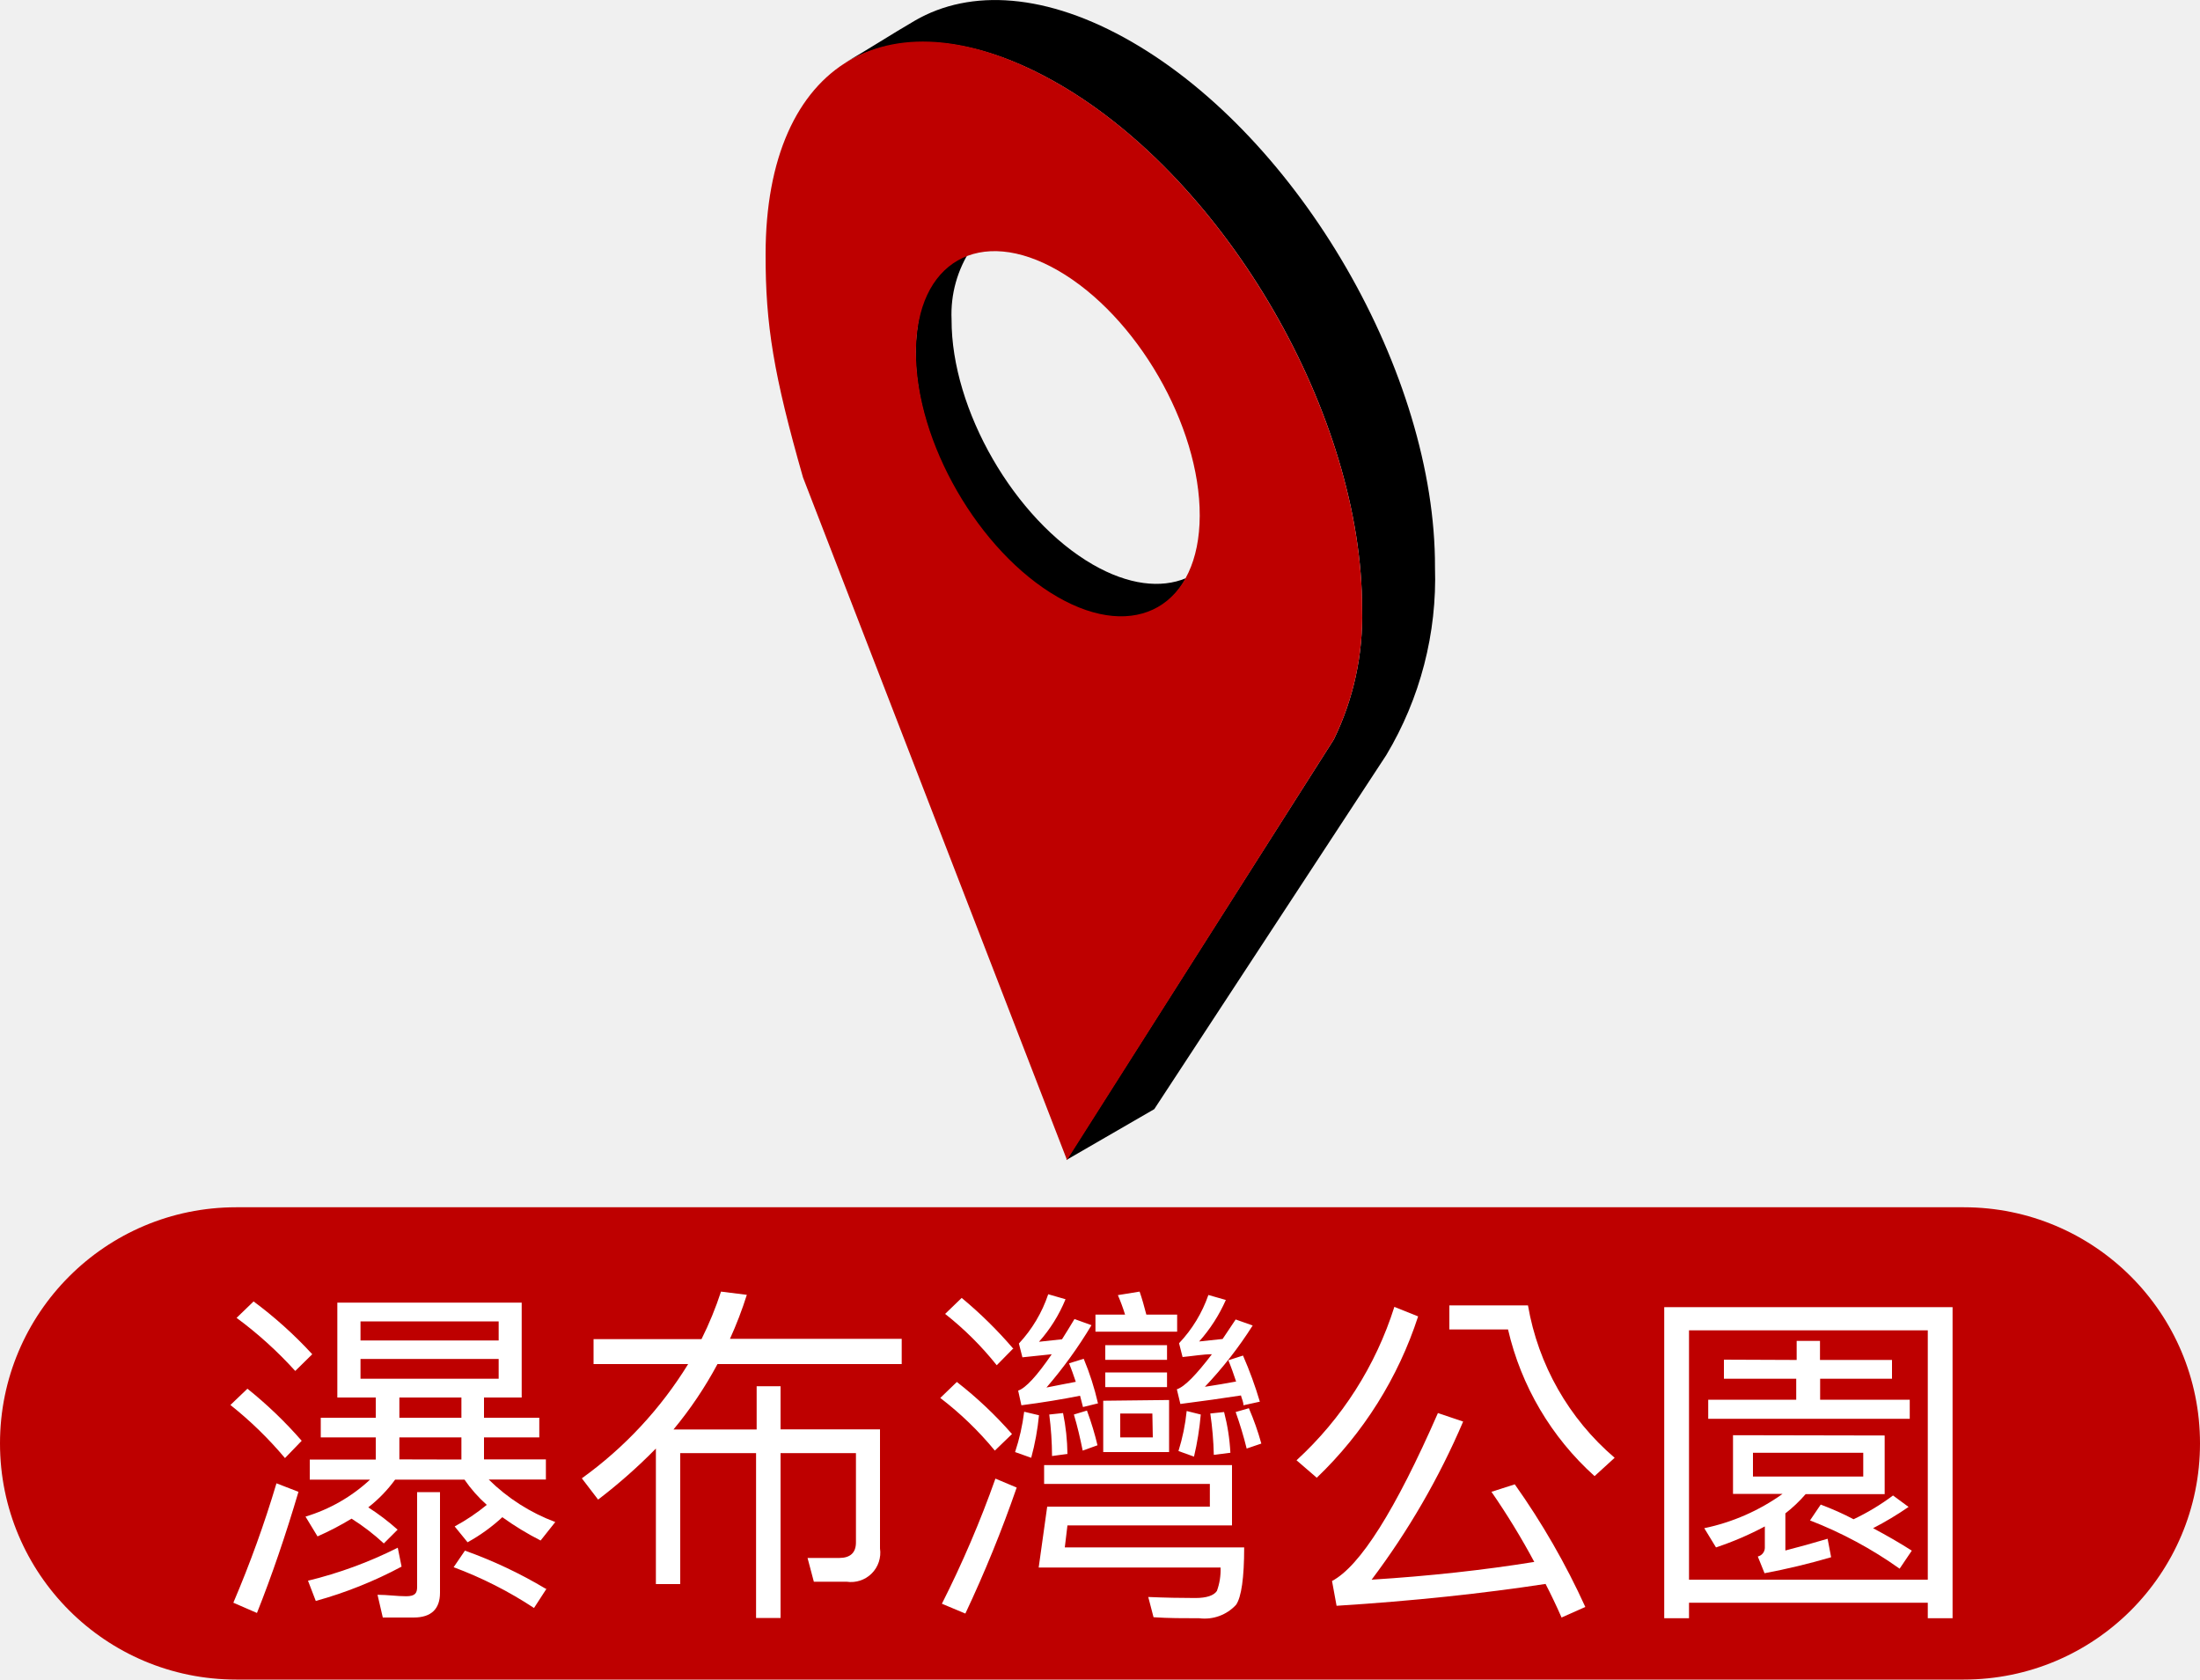
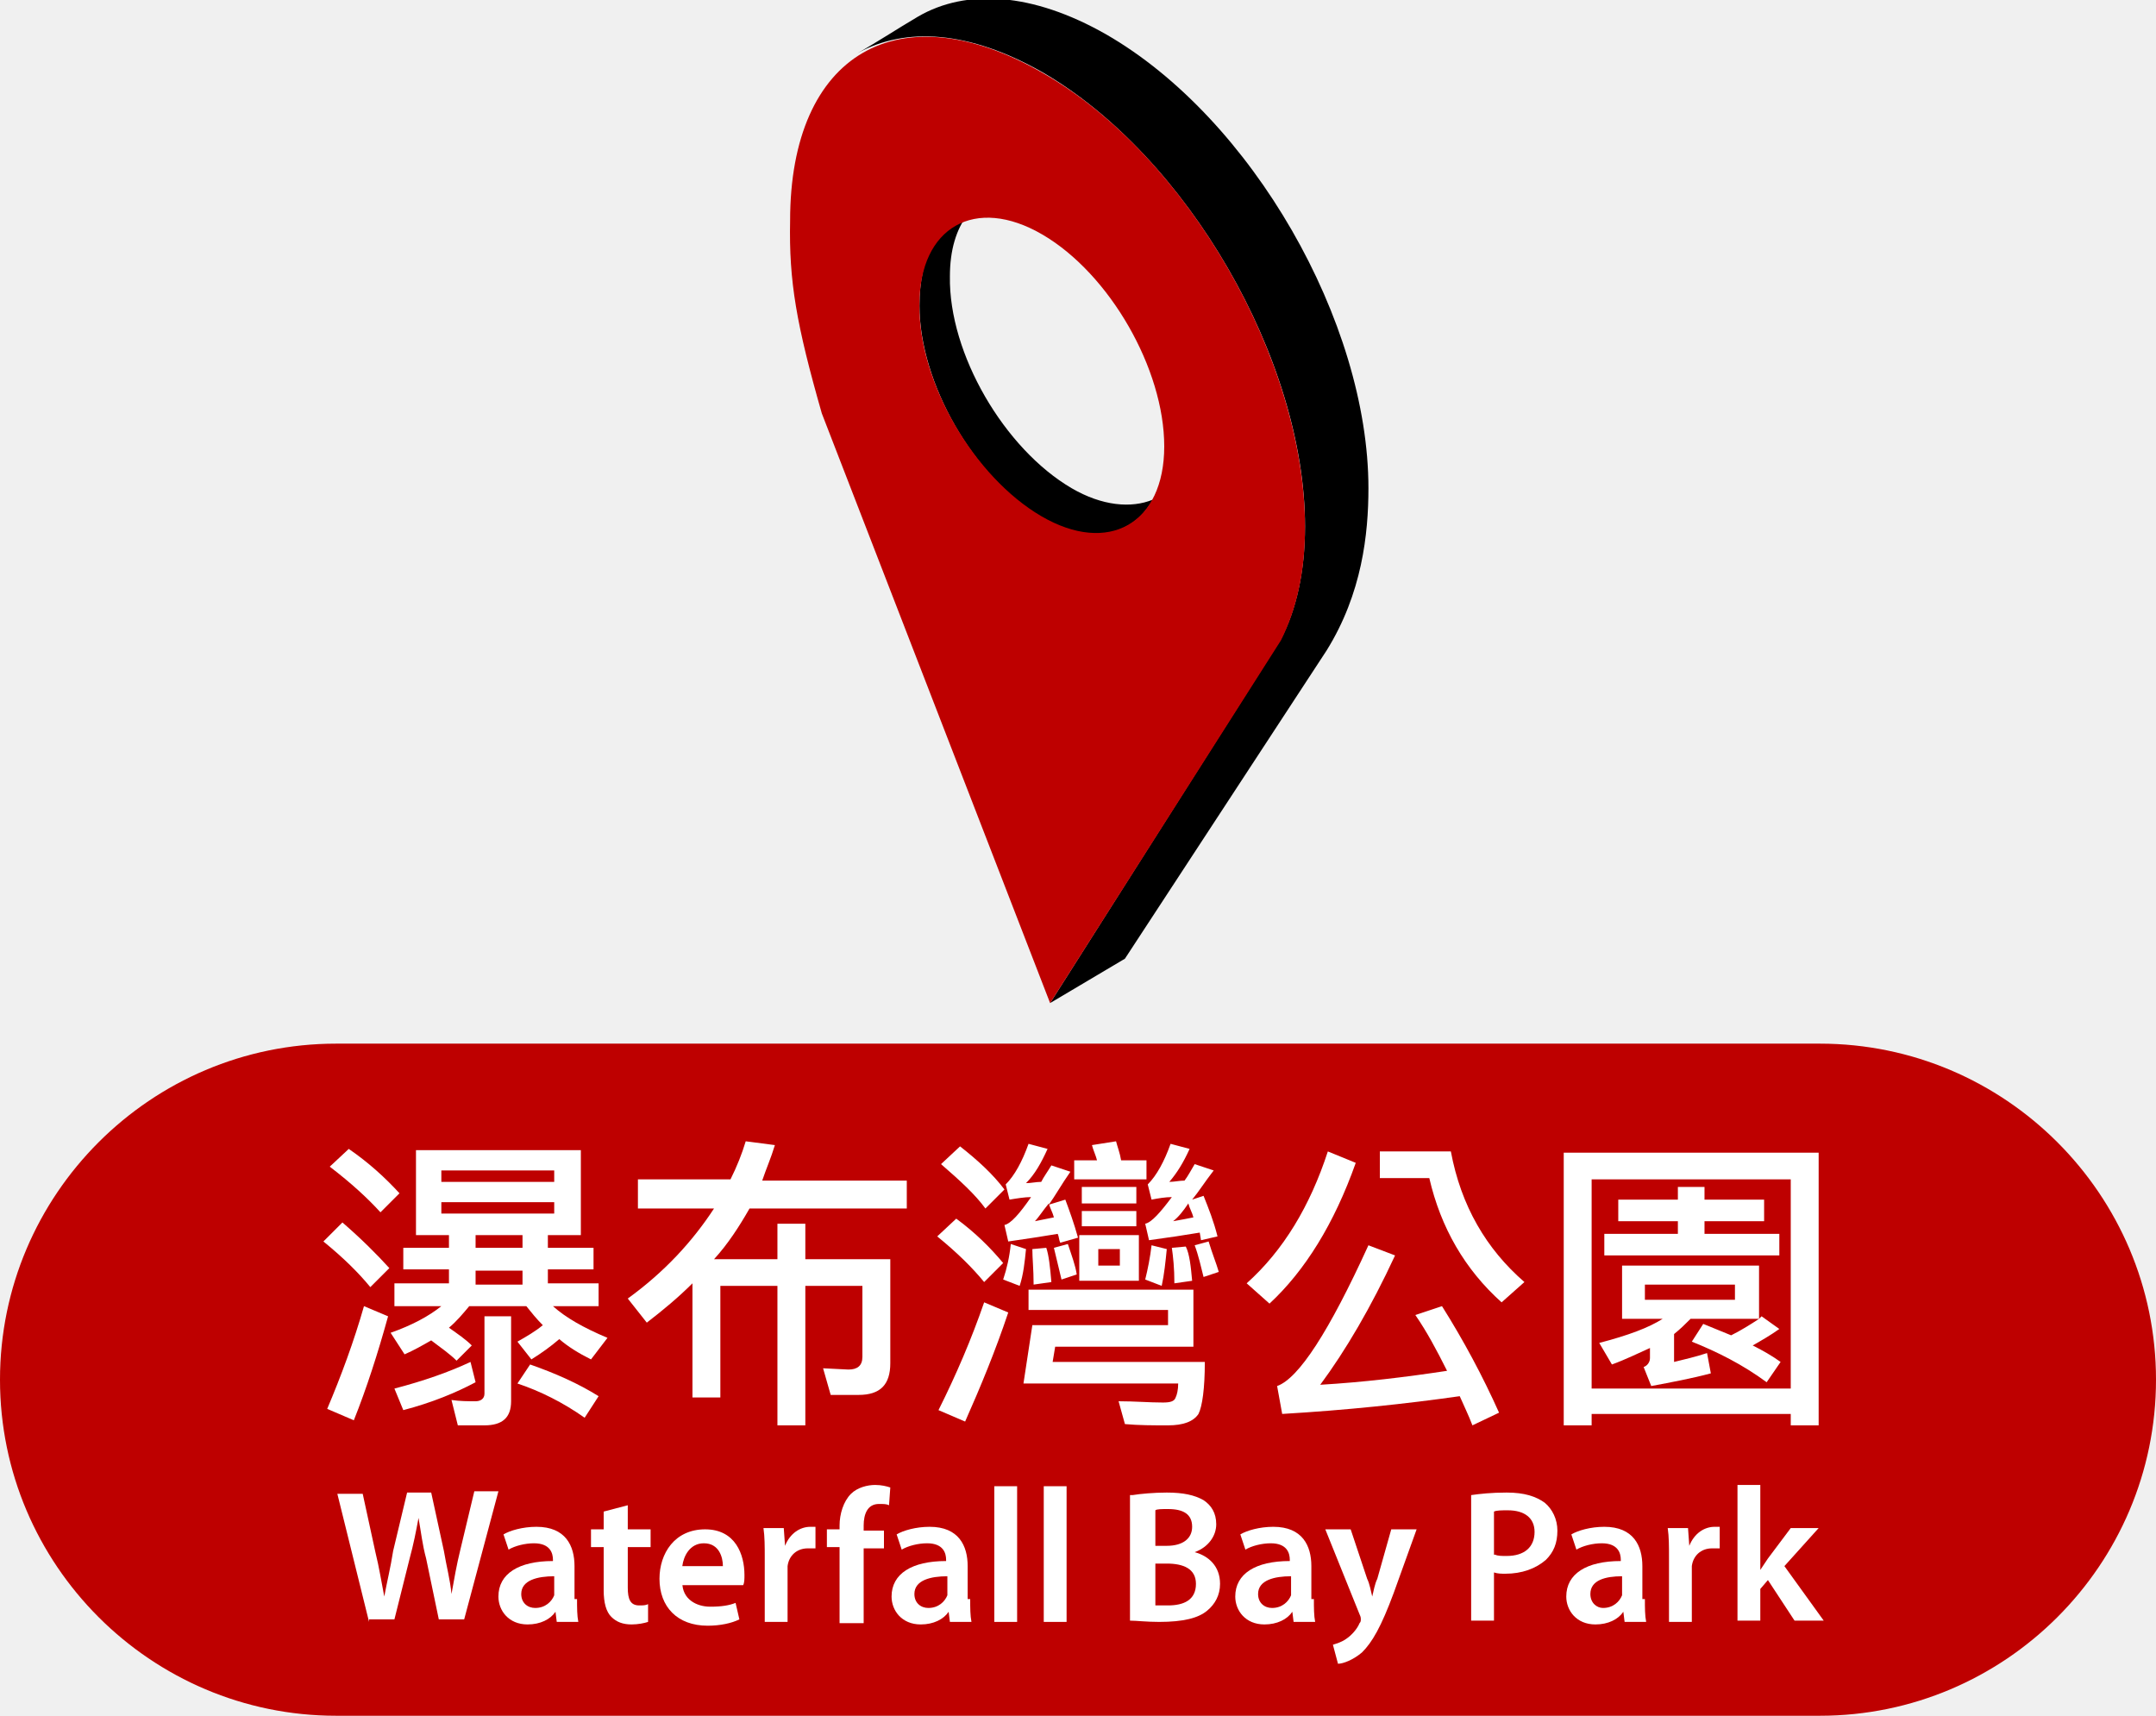
- <svg xmlns="http://www.w3.org/2000/svg" width="150" height="114.51" viewBox="0 0 150 114.51">
-   <g id="Layer_2" data-name="Layer 2">
-     <g id="Pointer">
-       <g>
-         <rect y="82.31" width="150" height="32.2" rx="16.1" style="fill: #be0000" />
-         <g>
-           <path d="M20.57,98.23l-1.14,1.18a25.86,25.86,0,0,0-3.72-3.62l1.16-1.11A28.74,28.74,0,0,1,20.57,98.23Zm-.22,3.48c-.87,2.94-1.81,5.7-2.83,8.26l-1.61-.7a76,76,0,0,0,2.94-8.14Zm.94-9.38-1.16,1.14a27.07,27.07,0,0,0-4-3.62l1.16-1.12A28.42,28.42,0,0,1,21.29,92.33Zm14.28-3.52v6.47H33v1.38h3.77V98H33v1.5h4.22v1.37H33.32a12.88,12.88,0,0,0,4.54,2.9l-1,1.26a19.9,19.9,0,0,1-2.61-1.59,12,12,0,0,1-2.37,1.71L31,104.07a13.69,13.69,0,0,0,2.19-1.47,9.48,9.48,0,0,1-1.52-1.72H26.94a9.57,9.57,0,0,1-1.83,1.89,15.78,15.78,0,0,1,2,1.52l-.94.94a14.94,14.94,0,0,0-2.2-1.69,20.07,20.07,0,0,1-2.32,1.21l-.82-1.35a11.21,11.21,0,0,0,4.4-2.52H21.12V99.51h4.5V98H21.87V96.66h3.75V95.28H23V88.81Zm-8.19,18a28.44,28.44,0,0,1-5.85,2.34L21,107.77a28.54,28.54,0,0,0,6.12-2.25ZM34,91.39v-1.3H24.58v1.3Zm0,1.26H24.58V94H34Zm-7.9,17.63-.36-1.55c.67,0,1.33.1,1.95.1s.75-.22.75-.63v-6.47H30v6.86c0,1.11-.6,1.69-1.79,1.69Zm5.36-13.62V95.28H27.23v1.38Zm0,2.85V98H27.23v1.5Zm5.8,8.81-.85,1.31a27.19,27.19,0,0,0-5.48-2.78l.77-1.13A30.94,30.94,0,0,1,37.21,108.32Z" style="fill: #fff" />
-           <path d="M53.22,94.51v2.94H60v8.12a2,2,0,0,1-2.27,2.27H55.49l-.43-1.62,2.15,0c.77,0,1.15-.36,1.15-1.06V99.07H53.22v11.24H51.55V99.07H46.38V108H44.72V98.76a36.8,36.8,0,0,1-3.94,3.48l-1.11-1.45A27.08,27.08,0,0,0,46.92,93H40.47V91.3h7.36a23.74,23.74,0,0,0,1.33-3.24l1.76.22a26.27,26.27,0,0,1-1.15,3H61.48V93H48.92a26.78,26.78,0,0,1-3,4.46h5.67V94.51Z" style="fill: #fff" />
-           <path d="M69,97.77,67.83,98.9a22.59,22.59,0,0,0-3.72-3.59l1.13-1.09A27.16,27.16,0,0,1,69,97.77Zm.32,3.65a86.41,86.41,0,0,1-3.5,8.59l-1.6-.67a72.43,72.43,0,0,0,3.65-8.53Zm-.22-9.5-1.14,1.16a21.52,21.52,0,0,0-3.52-3.5l1.13-1.09A29,29,0,0,1,69.06,91.92Zm1.74,4.57a17.44,17.44,0,0,1-.53,2.9L69.21,99a14.3,14.3,0,0,0,.62-2.75Zm4.06-.82-1.06.26-.2-.77c-1.21.24-2.53.46-4,.65l-.22-1c.51-.17,1.28-1,2.29-2.48l-2,.21-.24-.94a9.22,9.22,0,0,0,2-3.36l1.18.34a10.09,10.09,0,0,1-1.81,2.9l1.57-.17c.27-.43.56-.89.85-1.38l1.16.42a30.49,30.49,0,0,1-3.07,4.25c.72-.15,1.4-.27,2-.39-.15-.44-.29-.85-.46-1.26l1-.31A18.7,18.7,0,0,1,74.86,95.67Zm-2.3,9.83H84.83c0,2.08-.19,3.38-.55,3.91a2.91,2.91,0,0,1-2.51.92c-1.07,0-2.11,0-3.12-.07l-.36-1.38c1.16.05,2.22.07,3.21.07.77,0,1.26-.17,1.47-.48a4.17,4.17,0,0,0,.25-1.6H70.82l.58-4.15H82.49v-1.55H71.19V99.89H84V104H72.78Zm.22-6.38-1.09.15a22.83,22.83,0,0,0-.19-2.83l.94-.1A14.55,14.55,0,0,1,72.78,99.12Zm2-.58-1,.36c-.17-.84-.36-1.66-.6-2.46l.89-.27C74.42,97,74.66,97.82,74.83,98.54Zm1.89-8.91a13.41,13.41,0,0,0-.49-1.33l1.48-.24c.17.48.31,1,.46,1.57h2.1v1.16H74.69V89.63Zm3,5.82V99H75.22v-3.5Zm-.14-3.74v1H75.36v-1Zm0,1.86v1H75.36v-1Zm-1,2.8H76.38V98H78.6Zm7.3-.8-1.09.24c0-.24-.12-.46-.17-.67-1.21.19-2.58.38-4.13.58l-.24-1c.53-.17,1.33-1,2.39-2.39-.6,0-1.26.12-2,.19l-.24-.94a9.13,9.13,0,0,0,2-3.29l1.19.34a10.79,10.79,0,0,1-1.82,2.83l1.6-.17.89-1.33,1.16.41a27.31,27.31,0,0,1-3.26,4.18c.77-.12,1.5-.24,2.13-.36-.17-.51-.34-1-.53-1.45l1-.32A26.79,26.79,0,0,1,85.9,95.57Zm-4,.87a20,20,0,0,1-.46,2.87l-1.06-.38a13.75,13.75,0,0,0,.56-2.73Zm2,2.61-1.11.14a22.86,22.86,0,0,0-.24-2.82l.94-.1A13.77,13.77,0,0,1,83.89,99.05ZM86,98.42l-1,.34c-.21-.85-.46-1.67-.75-2.49l.9-.26A18.61,18.61,0,0,1,86,98.42Z" style="fill: #fff" />
-           <path d="M96.69,89.75a26.6,26.6,0,0,1-6.91,11L88.4,99.56A24,24,0,0,0,95.07,89.1Zm11.4,19.81-1.62.72c-.36-.82-.72-1.57-1.09-2.29-4.27.65-9,1.16-14.25,1.49l-.31-1.69q2.87-1.52,7.22-11.45l1.72.58a51.66,51.66,0,0,1-6.24,10.78q5.88-.37,11.09-1.21a49.59,49.59,0,0,0-2.92-4.78l1.59-.51A50.81,50.81,0,0,1,108.09,109.56ZM104.18,89a17.58,17.58,0,0,0,5.91,10.39l-1.37,1.25a19.31,19.31,0,0,1-5.9-10h-4V89Z" style="fill: #fff" />
-           <path d="M133.13,110.33h-1.69v-1.06H115.16v1.06h-1.69V89.12h19.66Zm-1.69-2.63v-17H115.16v17Zm-2.94-9.83v4h-5.39a9.64,9.64,0,0,1-1.38,1.31v2.53c.94-.24,1.91-.51,2.88-.8l.24,1.26c-1.5.44-3,.8-4.54,1.09l-.46-1.14a.62.62,0,0,0,.48-.58v-1.47A21.57,21.57,0,0,1,117,105.5l-.8-1.31a14.13,14.13,0,0,0,5.34-2.34h-3.38v-4Zm-6-5.15v-1.3h1.59v1.3H129V94H124.1v1.43h6.11v1.3H116.47v-1.3h6V94h-4.93v-1.3Zm4.54,6.33h-7.52v1.62h7.52Zm3.09,3.69a22.12,22.12,0,0,1-2.42,1.45c.92.49,1.81,1,2.64,1.53l-.83,1.23a28,28,0,0,0-6.11-3.29l.73-1.08c.77.29,1.52.62,2.24,1a15.68,15.68,0,0,0,2.69-1.62Z" style="fill: #fff" />
-         </g>
-         <g>
-           <path d="M74.51,38.49c-5.34-3.08-9.65-10.56-9.63-16.7a8.06,8.06,0,0,1,1.36-4.86c-2.36.72-3.8,3.36-3.81,7.17,0,6.14,4.3,13.62,9.64,16.7,3.89,2.25,7.25,1.53,8.79-1.38C79.16,40.13,76.94,39.89,74.51,38.49Z" />
-           <path d="M72.19,5.73C66.42,2.4,61.38,2.09,57.61,4.28c1.58-.91,3.13-1.92,4.78-2.88,3.78-2.19,9-1.88,14.77,1.45C88.62,9.46,97.88,25.5,97.84,38.67a23.45,23.45,0,0,1-3.32,12.81L78.7,75.62l-6,3.47L90.94,50.42a19.06,19.06,0,0,0,1.93-8.87C92.91,28.39,83.65,12.35,72.19,5.73Z" />
-         </g>
-         <path d="M92.87,41.55a19.06,19.06,0,0,1-1.93,8.87L72.75,79.09l-18-46.54c-2-7-2.56-10.41-2.55-15.21,0-13.17,8.57-18.22,20-11.61S92.91,28.39,92.87,41.55Zm-20.78-.86c5.35,3.09,9.69.61,9.71-5.53s-4.3-13.62-9.65-16.71-9.68-.6-9.7,5.54,4.3,13.62,9.64,16.7h0" style="fill: #be0000" />
-       </g>
-     </g>
+ <svg xmlns="http://www.w3.org/2000/svg" version="1.1" id="Layer_1" x="0px" y="0px" width="170px" height="135.3px" viewBox="0 0 170 135.3" style="enable-background:new 0 0 170 135.3;" xml:space="preserve">
+   <path style="fill:#BE0000;" d="M143.5,135.3h-117C11.9,135.3,0,123.4,0,108.8v0c0-14.6,11.9-26.5,26.5-26.5h117  c14.6,0,26.5,11.9,26.5,26.5v0C170,123.4,158.1,135.3,143.5,135.3z" />
+   <g>
+     <path style="fill:#FFFFFF;" d="M30.7,100l-1.5,1.5c-0.9-1.1-2.1-2.3-3.7-3.6l1.5-1.5C28.5,97.7,29.7,98.9,30.7,100z M30.6,103.8   c-0.8,2.9-1.7,5.7-2.7,8.2l-2.1-0.9c1.1-2.6,2.1-5.3,2.9-8.1L30.6,103.8z M31.5,94.1l-1.5,1.5C29,94.5,27.7,93.3,26,92l1.5-1.4   C29.1,91.7,30.4,92.9,31.5,94.1z M45.8,90.7v6.7h-2.6v1h3.6v1.7h-3.6v1.1h4v1.8h-3.6c1,0.9,2.4,1.7,4.3,2.5l-1.3,1.7   c-1-0.5-1.8-1-2.5-1.6c-0.7,0.6-1.4,1.1-2.2,1.6l-1.1-1.4c0.7-0.4,1.4-0.8,2-1.3c-0.5-0.5-0.9-1-1.3-1.5h-4.5   c-0.5,0.6-1,1.2-1.6,1.7c0.7,0.5,1.3,0.9,1.8,1.4l-1.2,1.2c-0.5-0.5-1.2-1-2-1.6c-0.7,0.4-1.4,0.8-2.1,1.1l-1.1-1.7   c1.7-0.6,3-1.3,4-2.1h-3.7v-1.8h4.3v-1.1h-3.6v-1.7h3.6v-1h-2.6v-6.7H45.8z M37.5,109c-1.5,0.8-3.4,1.6-5.7,2.2l-0.7-1.7   c2.3-0.6,4.3-1.3,6-2.1L37.5,109z M43.7,93.2v-0.9h-8.9v0.9H43.7z M43.7,94.8h-8.9v0.9h8.9V94.8z M36.1,112.4l-0.5-2   c0.7,0.1,1.3,0.1,1.9,0.1c0.4,0,0.7-0.2,0.7-0.6v-6.1h2.1v6.7c0,1.3-0.7,1.9-2.1,1.9H36.1z M41.2,98.4v-1h-3.7v1H41.2z M41.2,101.3   v-1.1h-3.7v1.1H41.2z M47.2,110.1l-1.1,1.7c-1.7-1.2-3.5-2.1-5.3-2.7l1-1.5C43.8,108.3,45.6,109.1,47.2,110.1z" />
+     <path style="fill:#FFFFFF;" d="M63.5,96.5v2.8h6.7v8.2c0,1.7-0.8,2.5-2.5,2.5h-2.2l-0.6-2.1l2,0.1c0.7,0,1.1-0.3,1.1-1v-5.6h-4.5   v11h-2.2v-11h-4.5v8.8h-2.2v-9c-1.1,1.1-2.3,2.1-3.6,3.1l-1.5-1.9c2.9-2.1,5.1-4.5,6.8-7.1h-6V93h7.3c0.5-1,0.9-2,1.2-3l2.3,0.3   c-0.3,1-0.7,1.9-1,2.8h11.4v2.2H59.1c-0.8,1.4-1.7,2.8-2.8,4h5v-2.8H63.5z" />
+     <path style="fill:#FFFFFF;" d="M79.1,99.6l-1.5,1.5c-0.9-1.1-2.1-2.3-3.7-3.6l1.5-1.4C76.9,97.2,78.1,98.4,79.1,99.6z M79.5,103.5   c-1,3-2.2,5.9-3.4,8.6l-2.1-0.9c1.4-2.8,2.6-5.6,3.6-8.5L79.5,103.5z M79.2,93.8l-1.5,1.5c-0.8-1.1-2-2.2-3.5-3.5l1.5-1.4   C77.1,91.5,78.3,92.6,79.2,93.8z M80.9,98.5c-0.1,1-0.2,2-0.5,2.9l-1.3-0.5c0.3-0.9,0.5-1.8,0.6-2.8L80.9,98.5z M85,97.6L83.6,98   c-0.1-0.2-0.1-0.5-0.2-0.7c-1.2,0.2-2.5,0.4-3.9,0.6l-0.3-1.3c0.5-0.1,1.2-0.9,2.1-2.2c-0.5,0-1.1,0.1-1.7,0.2l-0.3-1.2   c0.7-0.7,1.3-1.8,1.8-3.2l1.5,0.4c-0.5,1.1-1,2-1.7,2.7c0.4,0,0.8-0.1,1.2-0.1c0.2-0.4,0.5-0.8,0.8-1.3l1.5,0.5   c-0.7,1-1.2,1.9-1.7,2.6l1.3-0.4C84.3,95.4,84.7,96.5,85,97.6z M83,107.4h12c0,2.1-0.2,3.5-0.5,4.1c-0.4,0.6-1.2,0.9-2.4,0.9   c-1.2,0-2.3,0-3.4-0.1l-0.5-1.8c1.3,0,2.4,0.1,3.5,0.1c0.6,0,0.9-0.1,1-0.4c0.1-0.2,0.2-0.6,0.2-1.1H80.7l0.7-4.6h10.7v-1.2h-11   v-1.6h13v4.5H83.2L83,107.4z M82.9,101.1l-1.4,0.2c0-1.2-0.1-2.1-0.1-2.8l1.1-0.1C82.7,99,82.8,99.9,82.9,101.1z M81.6,96.3   l1.5-0.3c-0.1-0.4-0.3-0.7-0.4-1.1C82.2,95.5,81.9,96,81.6,96.3z M84.9,100.5l-1.2,0.4c-0.2-0.8-0.4-1.7-0.6-2.5l1.1-0.3   C84.5,99,84.8,99.8,84.9,100.5z M86.5,91.5c-0.1-0.4-0.3-0.8-0.4-1.2l1.9-0.3c0.1,0.4,0.3,0.9,0.4,1.5h2V93h-5.7v-1.5H86.5z    M89.8,97.4v3.6h-4.7v-3.6H89.8z M89.6,93.6v1.3h-4.3v-1.3H89.6z M89.6,95.5v1.2h-4.3v-1.2H89.6z M88.3,98.5h-1.7v1.3h1.7V98.5z    M96,97.5l-1.3,0.3l-0.1-0.6c-1.2,0.2-2.5,0.4-4,0.6l-0.3-1.3c0.5-0.1,1.2-0.9,2.1-2.1c-0.5,0-1.1,0.1-1.6,0.2l-0.3-1.2   c0.7-0.7,1.3-1.8,1.8-3.2l1.5,0.4c-0.5,1.1-1,1.9-1.6,2.6c0.4,0,0.8-0.1,1.2-0.1c0.3-0.4,0.5-0.8,0.8-1.3l1.5,0.5   C95,93.2,94.5,94,94,94.6l0.9-0.3C95.3,95.3,95.7,96.3,96,97.5z M92,98.5c-0.1,1-0.2,2-0.4,2.9l-1.3-0.5c0.2-0.8,0.4-1.8,0.5-2.7   L92,98.5z M94,101l-1.4,0.2c0-1.2-0.1-2.1-0.2-2.8l1.1-0.1C93.8,98.9,93.9,99.9,94,101z M92.5,96.3c0.6-0.1,1.1-0.2,1.6-0.3   c-0.1-0.4-0.3-0.7-0.4-1.1C93.3,95.5,92.9,96,92.5,96.3z M96.1,100.3l-1.2,0.4c-0.2-0.8-0.4-1.7-0.7-2.5l1.1-0.3   C95.6,98.9,95.9,99.6,96.1,100.3z" />
+     <path style="fill:#FFFFFF;" d="M106.9,91.7c-1.7,4.8-4,8.5-6.8,11.1l-1.8-1.6c2.9-2.6,5-6.1,6.4-10.4L106.9,91.7z M118.2,111.4   l-2.1,1c-0.3-0.8-0.7-1.6-1-2.3c-4.2,0.6-8.9,1.1-14,1.4l-0.4-2.2c1.7-0.6,4.1-4.3,7.2-11.1L110,99c-1.9,4.1-3.9,7.5-5.9,10.2   c3.4-0.2,6.7-0.6,10-1.1c-0.8-1.6-1.6-3.1-2.5-4.4l2.1-0.7C115.4,105.7,116.9,108.5,118.2,111.4z M114.4,90.8   c0.8,4.3,2.8,7.7,5.8,10.3l-1.8,1.6c-2.9-2.6-4.8-5.9-5.7-9.8h-3.9v-2.1H114.4z" />
+     <path style="fill:#FFFFFF;" d="M143.4,112.4h-2.2v-0.9h-15.7v0.9h-2.2V90.9h20.1V112.4z M141.2,109.4V93h-15.7v16.5H141.2z    M138.7,99.8v4.2l0.2-0.2l1.4,1c-0.7,0.5-1.4,0.9-2.1,1.3c0.8,0.4,1.5,0.8,2.2,1.3l-1.1,1.6c-1.9-1.4-3.9-2.4-5.9-3.2l0.9-1.4   c0.7,0.3,1.5,0.6,2.2,0.9c0.8-0.4,1.6-0.9,2.2-1.3h-5.4c-0.4,0.4-0.8,0.8-1.3,1.2v2.2c0.8-0.2,1.7-0.4,2.6-0.7l0.3,1.6   c-1.5,0.4-3.1,0.7-4.7,1l-0.6-1.5c0.3-0.1,0.5-0.4,0.5-0.7v-0.8c-0.9,0.4-1.9,0.9-3,1.3l-1-1.7c2.3-0.6,3.9-1.2,5-1.9h-3.2v-4.2   H138.7z M132.3,94.6v-1h2.1v1h4.7v1.7h-4.7v1h5.9v1.7h-13.8v-1.7h5.8v-1h-4.7v-1.7H132.3z M136.8,101.3h-7.1v1.2h7.1V101.3z" />
+     <path style="fill:#FFFFFF;" d="M29.1,127.9l-2.5-10.1h2l1,4.6c0.3,1.2,0.5,2.5,0.7,3.5h0c0.2-1.1,0.5-2.3,0.7-3.6l1.1-4.6H34l1,4.6   c0.2,1.2,0.5,2.3,0.6,3.4h0c0.2-1.1,0.4-2.3,0.7-3.5l1.1-4.6h1.9l-2.7,10.1h-2l-1-4.8c-0.3-1.1-0.4-2.1-0.6-3.2h0   c-0.2,1.1-0.4,2.1-0.7,3.2l-1.2,4.8H29.1z" />
+     <path style="fill:#FFFFFF;" d="M45.5,126.1c0,0.7,0,1.3,0.1,1.8h-1.7l-0.1-0.8h0c-0.4,0.6-1.2,1-2.2,1c-1.5,0-2.3-1.1-2.3-2.2   c0-1.8,1.6-2.8,4.3-2.8V123c0-0.5-0.2-1.3-1.5-1.3c-0.7,0-1.5,0.2-2,0.5l-0.4-1.2c0.5-0.3,1.5-0.6,2.6-0.6c2.3,0,3,1.5,3,3.1V126.1   z M43.7,124.3c-1.3,0-2.6,0.3-2.6,1.4c0,0.7,0.5,1.1,1.1,1.1c0.8,0,1.3-0.5,1.5-1c0-0.1,0-0.3,0-0.4V124.3z" />
+     <path style="fill:#FFFFFF;" d="M49.5,118.7v1.9h1.8v1.4h-1.8v3.2c0,0.9,0.2,1.4,0.9,1.4c0.3,0,0.5,0,0.7-0.1l0,1.4   c-0.3,0.1-0.8,0.2-1.3,0.2c-0.7,0-1.2-0.2-1.6-0.6c-0.4-0.4-0.6-1.1-0.6-2.1V122h-1v-1.4h1v-1.4L49.5,118.7z" />
+     <path style="fill:#FFFFFF;" d="M53.8,124.8c0,1.3,1.1,1.9,2.2,1.9c0.9,0,1.5-0.1,2-0.3l0.3,1.3c-0.6,0.3-1.5,0.5-2.5,0.5   c-2.4,0-3.8-1.5-3.8-3.7c0-2,1.2-3.9,3.6-3.9c2.4,0,3.1,2,3.1,3.6c0,0.3,0,0.6-0.1,0.8H53.8z M57,123.5c0-0.7-0.3-1.8-1.5-1.8   c-1.1,0-1.6,1-1.7,1.8H57z" />
+     <path style="fill:#FFFFFF;" d="M60.3,122.9c0-1,0-1.7-0.1-2.4h1.6l0.1,1.4h0c0.4-1,1.2-1.5,2-1.5c0.2,0,0.3,0,0.4,0v1.7   c-0.2,0-0.3,0-0.6,0c-0.9,0-1.5,0.6-1.6,1.4c0,0.2,0,0.4,0,0.6v3.8h-1.8V122.9z" />
+     <path style="fill:#FFFFFF;" d="M66.2,127.9V122h-1v-1.4h1v-0.3c0-0.9,0.3-1.9,0.9-2.5c0.5-0.5,1.3-0.7,1.9-0.7   c0.5,0,0.9,0.1,1.2,0.2l-0.1,1.4c-0.2-0.1-0.4-0.1-0.8-0.1c-0.9,0-1.2,0.8-1.2,1.7v0.4h1.6v1.4h-1.6v5.9H66.2z" />
+     <path style="fill:#FFFFFF;" d="M76.5,126.1c0,0.7,0,1.3,0.1,1.8h-1.7l-0.1-0.8h0c-0.4,0.6-1.2,1-2.2,1c-1.5,0-2.3-1.1-2.3-2.2   c0-1.8,1.6-2.8,4.3-2.8V123c0-0.5-0.2-1.3-1.5-1.3c-0.7,0-1.5,0.2-2,0.5l-0.4-1.2c0.5-0.3,1.5-0.6,2.6-0.6c2.3,0,3,1.5,3,3.1V126.1   z M74.7,124.3c-1.3,0-2.6,0.3-2.6,1.4c0,0.7,0.5,1.1,1.1,1.1c0.8,0,1.3-0.5,1.5-1c0-0.1,0-0.3,0-0.4V124.3z" />
+     <path style="fill:#FFFFFF;" d="M78.4,117.2h1.8v10.7h-1.8V117.2z" />
+     <path style="fill:#FFFFFF;" d="M82.3,117.2h1.8v10.7h-1.8V117.2z" />
+     <path style="fill:#FFFFFF;" d="M89.3,117.9c0.6-0.1,1.7-0.2,2.7-0.2c1.3,0,2.2,0.2,2.9,0.6c0.6,0.4,1,1,1,1.9   c0,0.9-0.6,1.8-1.7,2.2v0c1.1,0.3,2,1.1,2,2.5c0,0.9-0.4,1.6-1,2.1c-0.7,0.6-1.9,0.9-3.8,0.9c-1,0-1.8-0.1-2.3-0.1V117.9z    M91.1,121.9h0.9c1.3,0,2-0.6,2-1.5c0-1-0.7-1.4-1.9-1.4c-0.5,0-0.9,0-1,0.1V121.9z M91.1,126.6c0.2,0,0.6,0,1,0   c1.2,0,2.2-0.4,2.2-1.7c0-1.2-1-1.6-2.3-1.6h-0.9V126.6z" />
+     <path style="fill:#FFFFFF;" d="M103.6,126.1c0,0.7,0,1.3,0.1,1.8H102l-0.1-0.8h0c-0.4,0.6-1.2,1-2.2,1c-1.5,0-2.3-1.1-2.3-2.2   c0-1.8,1.6-2.8,4.3-2.8V123c0-0.5-0.2-1.3-1.5-1.3c-0.7,0-1.5,0.2-2,0.5l-0.4-1.2c0.5-0.3,1.5-0.6,2.6-0.6c2.3,0,3,1.5,3,3.1V126.1   z M101.8,124.3c-1.3,0-2.6,0.3-2.6,1.4c0,0.7,0.5,1.1,1.1,1.1c0.8,0,1.3-0.5,1.5-1c0-0.1,0-0.3,0-0.4V124.3z" />
+     <path style="fill:#FFFFFF;" d="M106.5,120.6l1.3,3.9c0.2,0.4,0.3,1,0.4,1.4h0c0.1-0.4,0.2-1,0.4-1.4l1.1-3.9h2l-1.8,5   c-1,2.7-1.7,3.9-2.5,4.7c-0.7,0.6-1.5,0.9-1.9,0.9l-0.4-1.5c0.3-0.1,0.7-0.2,1.1-0.5c0.3-0.2,0.8-0.7,1-1.2   c0.1-0.1,0.1-0.2,0.1-0.3c0-0.1,0-0.2-0.1-0.4l-2.7-6.7H106.5z" />
+     <path style="fill:#FFFFFF;" d="M116,117.9c0.7-0.1,1.6-0.2,2.8-0.2c1.4,0,2.3,0.3,3,0.8c0.6,0.5,1,1.3,1,2.2c0,1-0.3,1.7-0.9,2.3   c-0.8,0.7-1.9,1.1-3.2,1.1c-0.3,0-0.6,0-0.9-0.1v3.8H116V117.9z M117.9,122.6c0.2,0.1,0.5,0.1,0.9,0.1c1.4,0,2.2-0.7,2.2-1.9   c0-1.1-0.8-1.7-2.1-1.7c-0.5,0-0.9,0-1.1,0.1V122.6z" />
+     <path style="fill:#FFFFFF;" d="M129.7,126.1c0,0.7,0,1.3,0.1,1.8h-1.7l-0.1-0.8h0c-0.4,0.6-1.2,1-2.2,1c-1.5,0-2.3-1.1-2.3-2.2   c0-1.8,1.6-2.8,4.3-2.8V123c0-0.5-0.2-1.3-1.5-1.3c-0.7,0-1.5,0.2-2,0.5l-0.4-1.2c0.5-0.3,1.5-0.6,2.6-0.6c2.3,0,3,1.5,3,3.1V126.1   z M127.9,124.3c-1.3,0-2.5,0.3-2.5,1.4c0,0.7,0.5,1.1,1,1.1c0.8,0,1.3-0.5,1.5-1c0-0.1,0-0.3,0-0.4V124.3z" />
+     <path style="fill:#FFFFFF;" d="M131.6,122.9c0-1,0-1.7-0.1-2.4h1.6l0.1,1.4h0c0.4-1,1.2-1.5,2-1.5c0.2,0,0.3,0,0.4,0v1.7   c-0.2,0-0.3,0-0.6,0c-0.9,0-1.5,0.6-1.6,1.4c0,0.2,0,0.4,0,0.6v3.8h-1.8V122.9z" />
+     <path style="fill:#FFFFFF;" d="M138.8,123.8L138.8,123.8c0.2-0.3,0.4-0.6,0.6-0.9l1.8-2.4h2.2l-2.7,3l3.1,4.3h-2.3l-2.1-3.2   l-0.6,0.7v2.5H137v-10.7h1.8V123.8z" />
  </g>
+   <g>
+     <path d="M84.5,38.5c-5.3-3.1-9.7-10.6-9.6-16.7c0-2.1,0.5-3.7,1.4-4.9c-2.4,0.7-3.8,3.4-3.8,7.2c0,6.1,4.3,13.6,9.6,16.7   c3.9,2.2,7.2,1.5,8.8-1.4C89.2,40.1,86.9,39.9,84.5,38.5z" />
+     <path d="M82.2,5.7c-5.8-3.3-10.8-3.6-14.6-1.5c1.6-0.9,3.1-1.9,4.8-2.9c3.8-2.2,9-1.9,14.8,1.4c11.5,6.6,20.7,22.7,20.7,35.8   c0,3.6-0.5,8.3-3.3,12.8L88.7,75.6l-5.9,3.5l18.2-28.7c1.2-2.3,1.9-5.3,1.9-8.9C102.9,28.4,93.6,12.3,82.2,5.7z" />
+   </g>
+   <path style="fill:#BE0000;" d="M102.9,41.6c0,3.6-0.7,6.5-1.9,8.9L82.8,79.1l-18-46.5c-2-7-2.6-10.4-2.5-15.2  c0-13.2,8.6-18.2,20-11.6C93.6,12.3,102.9,28.4,102.9,41.6z M82.1,40.7c5.3,3.1,9.7,0.6,9.7-5.5c0-6.1-4.3-13.6-9.6-16.7  c-5.3-3.1-9.7-0.6-9.7,5.5C72.4,30.1,76.8,37.6,82.1,40.7L82.1,40.7" />
</svg>
